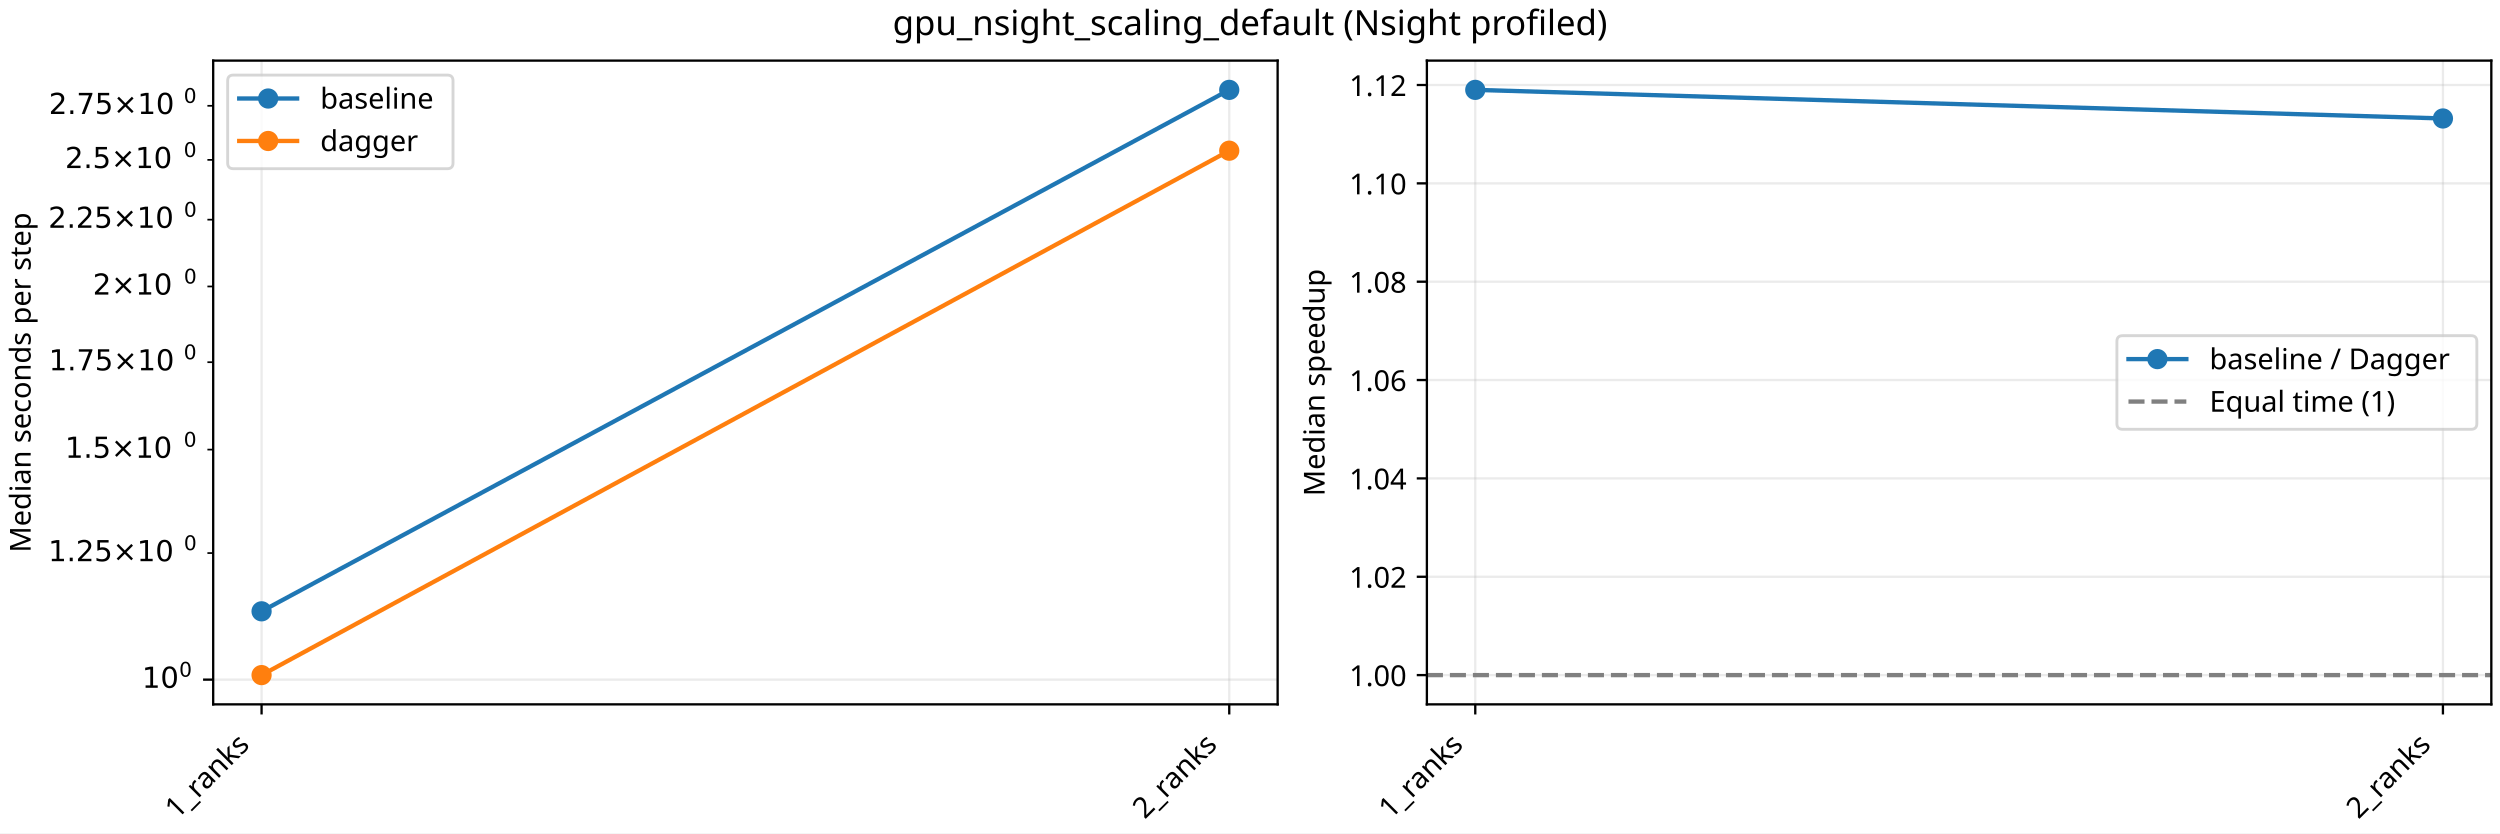
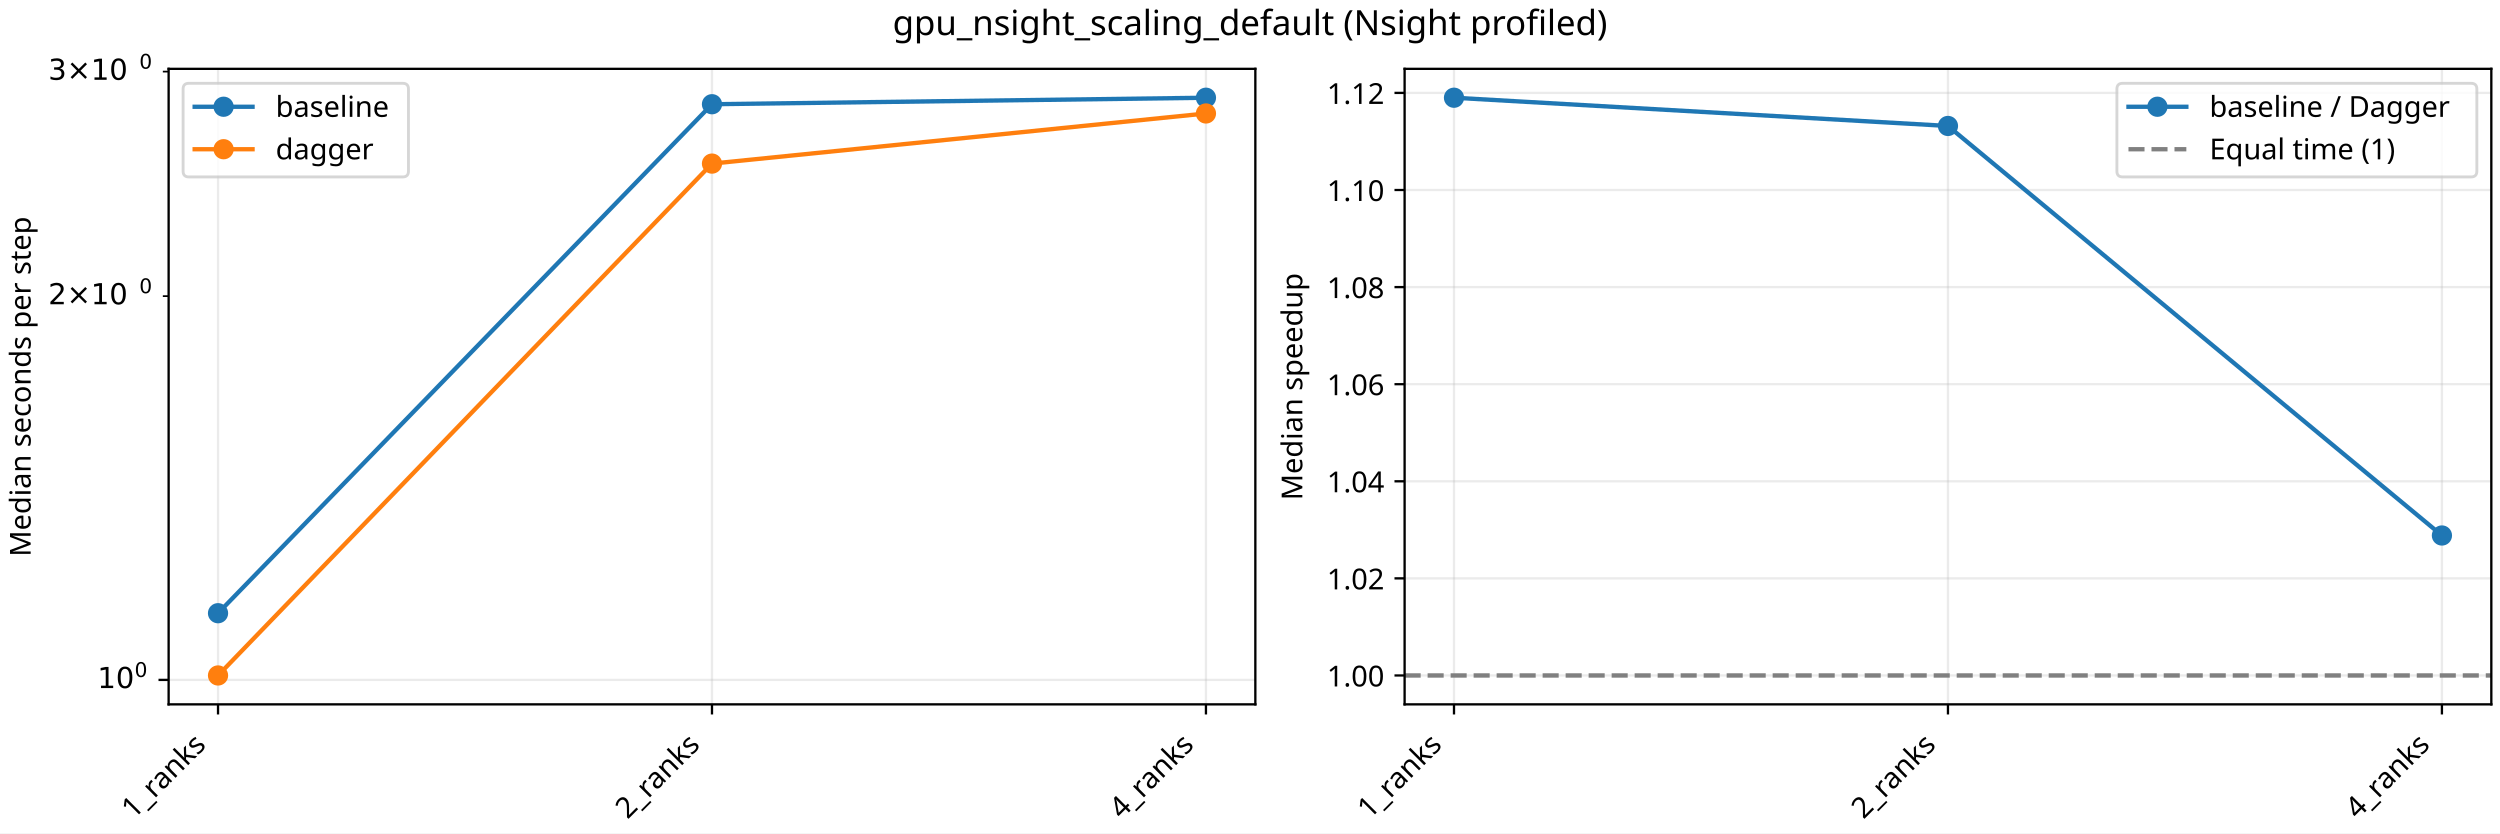
<svg xmlns="http://www.w3.org/2000/svg" xmlns:xlink="http://www.w3.org/1999/xlink" width="864pt" height="288pt" viewBox="0 0 864 288" version="1.1">
  <defs>
    <style type="text/css">*{stroke-linejoin: round; stroke-linecap: butt}</style>
  </defs>
  <g id="figure_1">
    <g id="patch_1">
      <path d="M 0 288  L 864 288  L 864 0  L 0 0  z " style="fill: #ffffff" />
    </g>
    <g id="axes_1">
      <g id="patch_2">
-         <path d="M 73.678 243.426  L 441.547 243.426  L 441.547 20.948  L 73.678 20.948  z " style="fill: #ffffff" />
+         <path d="M 58.278 243.426  L 433.847 243.426  L 433.847 23.791  L 58.278 23.791  z " style="fill: #ffffff" />
      </g>
      <g id="matplotlib.axis_1">
        <g id="xtick_1">
          <g id="line2d_1">
-             <path d="M 90.4 243.426  L 90.4 20.948  " clip-path="url(#p1b15e45449)" style="fill: none; stroke: #b0b0b0; stroke-opacity: 0.25; stroke-width: 0.8; stroke-linecap: square" />
+             <path d="M 75.35 243.426  L 75.35 23.791  " clip-path="url(#p08f7efaf72)" style="fill: none; stroke: #b0b0b0; stroke-opacity: 0.25; stroke-width: 0.8; stroke-linecap: square" />
          </g>
          <g id="line2d_2">
            <defs>
              <path id="m7992d7cc15" d="M 0 0  L 0 3.5  " style="stroke: #000000; stroke-width: 0.8" />
            </defs>
            <g>
-               <use xlink:href="#m7992d7cc15" x="90.4" y="243.426" style="stroke: #000000; stroke-width: 0.8" />
+               <use xlink:href="#m7992d7cc15" x="75.35" y="243.426" style="stroke: #000000; stroke-width: 0.8" />
            </g>
          </g>
          <g id="text_1">
-             <text style="font: 10px 'sans-serif'" transform="translate(61.19837 283.3325)rotate(-45)">1_ranks</text>
+             <text style="font: 10px 'sans-serif'" transform="translate(46.14838 283.3325)rotate(-45)">1_ranks</text>
          </g>
        </g>
        <g id="xtick_2">
          <g id="line2d_3">
-             <path d="M 424.826 243.426  L 424.826 20.948  " clip-path="url(#p1b15e45449)" style="fill: none; stroke: #b0b0b0; stroke-opacity: 0.25; stroke-width: 0.8; stroke-linecap: square" />
+             <path d="M 246.063 243.426  L 246.063 23.791  " clip-path="url(#p08f7efaf72)" style="fill: none; stroke: #b0b0b0; stroke-opacity: 0.25; stroke-width: 0.8; stroke-linecap: square" />
          </g>
          <g id="line2d_4">
            <g>
-               <use xlink:href="#m7992d7cc15" x="424.826" y="243.426" style="stroke: #000000; stroke-width: 0.8" />
+               <use xlink:href="#m7992d7cc15" x="246.063" y="243.426" style="stroke: #000000; stroke-width: 0.8" />
            </g>
          </g>
          <g id="text_2">
-             <text style="font: 10px 'sans-serif'" transform="translate(395.6246 283.3325)rotate(-45)">2_ranks</text>
+             <text style="font: 10px 'sans-serif'" transform="translate(216.8615 283.3325)rotate(-45)">2_ranks</text>
+           </g>
+         </g>
+         <g id="xtick_3">
+           <g id="line2d_5">
+             <path d="M 416.776 243.426  L 416.776 23.791  " clip-path="url(#p08f7efaf72)" style="fill: none; stroke: #b0b0b0; stroke-opacity: 0.25; stroke-width: 0.8; stroke-linecap: square" />
+           </g>
+           <g id="line2d_6">
+             <g>
+               <use xlink:href="#m7992d7cc15" x="416.776" y="243.426" style="stroke: #000000; stroke-width: 0.8" />
+             </g>
+           </g>
+           <g id="text_3">
+             <text style="font: 10px 'sans-serif'" transform="translate(387.5746 283.3325)rotate(-45)">4_ranks</text>
          </g>
        </g>
      </g>
      <g id="matplotlib.axis_2">
        <g id="ytick_1">
-           <g id="line2d_5">
-             <path d="M 73.678 234.875  L 441.547 234.875  " clip-path="url(#p1b15e45449)" style="fill: none; stroke: #b0b0b0; stroke-opacity: 0.25; stroke-width: 0.8; stroke-linecap: square" />
-           </g>
-           <g id="line2d_6">
+           <g id="line2d_7">
+             <path d="M 58.278 234.967  L 433.847 234.967  " clip-path="url(#p08f7efaf72)" style="fill: none; stroke: #b0b0b0; stroke-opacity: 0.25; stroke-width: 0.8; stroke-linecap: square" />
+           </g>
+           <g id="line2d_8">
            <defs>
              <path id="m64ae211dc8" d="M 0 0  L -3.5 0  " style="stroke: #000000; stroke-width: 0.8" />
            </defs>
            <g>
-               <use xlink:href="#m64ae211dc8" x="73.678" y="234.875" style="stroke: #000000; stroke-width: 0.8" />
-             </g>
-           </g>
-           <g id="text_3">
-             <g transform="translate(49.07836 238.6747)">
+               <use xlink:href="#m64ae211dc8" x="58.278" y="234.967" style="stroke: #000000; stroke-width: 0.8" />
+             </g>
+           </g>
+           <g id="text_4">
+             <g transform="translate(33.67836 238.7666)">
              <text>
                <tspan style="font: 10px 'DejaVu Sans'" x="0 6.362" y="-0.977">10</tspan>
                <tspan style="font: 7px 'DejaVu Sans'" x="12.82" y="-4.805">0</tspan>
              </text>
            </g>
          </g>
        </g>
        <g id="ytick_2">
-           <g id="line2d_7">
+           <g id="line2d_9">
            <defs>
              <path id="m90f5dd4096" d="M 0 0  L -2 0  " style="stroke: #000000; stroke-width: 0.6" />
            </defs>
            <g>
-               <use xlink:href="#m90f5dd4096" x="73.678" y="191.132" style="stroke: #000000; stroke-width: 0.6" />
-             </g>
-           </g>
-           <g id="text_4">
-             <g transform="translate(16.67836 194.9314)">
-               <text>
-                 <tspan style="font: 10px 'DejaVu Sans'" x="0 6.362 9.041 15.403 23.714 34.041 40.403" y="-0.977">1.25×10</tspan>
-                 <tspan style="font: 7px 'DejaVu Sans'" x="46.861" y="-4.805">0</tspan>
-               </text>
-             </g>
-           </g>
-         </g>
-         <g id="ytick_3">
-           <g id="line2d_8">
-             <g>
-               <use xlink:href="#m90f5dd4096" x="73.678" y="155.391" style="stroke: #000000; stroke-width: 0.6" />
+               <use xlink:href="#m90f5dd4096" x="58.278" y="102.333" style="stroke: #000000; stroke-width: 0.6" />
            </g>
          </g>
          <g id="text_5">
-             <g transform="translate(22.47837 159.1905)">
-               <text>
-                 <tspan style="font: 10px 'DejaVu Sans'" x="0 6.362 9.541 17.852 28.179 34.541" y="-0.977">1.5×10</tspan>
-                 <tspan style="font: 7px 'DejaVu Sans'" x="40.999" y="-4.805">0</tspan>
-               </text>
-             </g>
-           </g>
-         </g>
-         <g id="ytick_4">
-           <g id="line2d_9">
-             <g>
-               <use xlink:href="#m90f5dd4096" x="73.678" y="125.173" style="stroke: #000000; stroke-width: 0.6" />
-             </g>
-           </g>
-           <g id="text_6">
-             <g transform="translate(16.87836 128.972)">
-               <text>
-                 <tspan style="font: 10px 'DejaVu Sans'" x="0 6.362 8.791 15.153 23.464 33.791 40.153" y="-0.977">1.75×10</tspan>
-                 <tspan style="font: 7px 'DejaVu Sans'" x="46.611" y="-4.805">0</tspan>
-               </text>
-             </g>
-           </g>
-         </g>
-         <g id="ytick_5">
-           <g id="line2d_10">
-             <g>
-               <use xlink:href="#m90f5dd4096" x="73.678" y="98.996" style="stroke: #000000; stroke-width: 0.6" />
-             </g>
-           </g>
-           <g id="text_7">
-             <g transform="translate(32.07836 102.7955)">
+             <g transform="translate(16.67836 106.1326)">
              <text>
                <tspan style="font: 10px 'DejaVu Sans'" x="0 8.311 18.638 25" y="-0.977">2×10</tspan>
                <tspan style="font: 7px 'DejaVu Sans'" x="31.458" y="-4.805">0</tspan>
              </text>
            </g>
          </g>
        </g>
-         <g id="ytick_6">
-           <g id="line2d_11">
-             <g>
-               <use xlink:href="#m90f5dd4096" x="73.678" y="75.907" style="stroke: #000000; stroke-width: 0.6" />
-             </g>
-           </g>
-           <g id="text_8">
-             <g transform="translate(16.67836 79.70627)">
+         <g id="ytick_3">
+           <g id="line2d_10">
+             <g>
+               <use xlink:href="#m90f5dd4096" x="58.278" y="24.747" style="stroke: #000000; stroke-width: 0.6" />
+             </g>
+           </g>
+           <g id="text_6">
+             <g transform="translate(16.67836 28.54662)">
              <text>
-                 <tspan style="font: 10px 'DejaVu Sans'" x="0 6.362 9.041 15.403 23.714 34.041 40.403" y="-0.977">2.25×10</tspan>
-                 <tspan style="font: 7px 'DejaVu Sans'" x="46.861" y="-4.805">0</tspan>
+                 <tspan style="font: 10px 'DejaVu Sans'" x="0 8.311 18.638 25" y="-0.977">3×10</tspan>
+                 <tspan style="font: 7px 'DejaVu Sans'" x="31.458" y="-4.805">0</tspan>
              </text>
            </g>
          </g>
        </g>
-         <g id="ytick_7">
-           <g id="line2d_12">
-             <g>
-               <use xlink:href="#m90f5dd4096" x="73.678" y="55.253" style="stroke: #000000; stroke-width: 0.6" />
-             </g>
-           </g>
-           <g id="text_9">
-             <g transform="translate(22.47837 59.05222)">
-               <text>
-                 <tspan style="font: 10px 'DejaVu Sans'" x="0 6.362 9.541 17.852 28.179 34.541" y="-0.977">2.5×10</tspan>
-                 <tspan style="font: 7px 'DejaVu Sans'" x="40.999" y="-4.805">0</tspan>
-               </text>
-             </g>
-           </g>
-         </g>
-         <g id="ytick_8">
-           <g id="line2d_13">
-             <g>
-               <use xlink:href="#m90f5dd4096" x="73.678" y="36.569" style="stroke: #000000; stroke-width: 0.6" />
-             </g>
-           </g>
-           <g id="text_10">
-             <g transform="translate(16.87836 40.36836)">
-               <text>
-                 <tspan style="font: 10px 'DejaVu Sans'" x="0 6.362 8.791 15.153 23.464 33.791 40.153" y="-0.977">2.75×10</tspan>
-                 <tspan style="font: 7px 'DejaVu Sans'" x="46.611" y="-4.805">0</tspan>
-               </text>
-             </g>
-           </g>
-         </g>
-         <g id="text_11">
-           <text style="font: 10px 'sans-serif'; text-anchor: middle" x="10.599" y="132.187" transform="rotate(-90, 10.59868, 132.1869)">Median seconds per step</text>
-         </g>
-       </g>
-       <g id="line2d_14">
-         <path d="M 90.4 211.271  L 424.826 31.061  " clip-path="url(#p1b15e45449)" style="fill: none; stroke: #1f77b4; stroke-width: 1.5; stroke-linecap: square" />
+         <g id="text_7">
+           <text style="font: 10px 'sans-serif'; text-anchor: middle" x="10.599" y="133.608" transform="rotate(-90, 10.59868, 133.6085)">Median seconds per step</text>
+         </g>
+       </g>
+       <g id="line2d_11">
+         <path d="M 75.35 211.926  L 246.063 36.02  L 416.776 33.775  " clip-path="url(#p08f7efaf72)" style="fill: none; stroke: #1f77b4; stroke-width: 1.5; stroke-linecap: square" />
        <defs>
          <path id="m6f8f8257da" d="M 0 3  C 0.796 3 1.559 2.684 2.121 2.121  C 2.684 1.559 3 0.796 3 0  C 3 -0.796 2.684 -1.559 2.121 -2.121  C 1.559 -2.684 0.796 -3 0 -3  C -0.796 -3 -1.559 -2.684 -2.121 -2.121  C -2.684 -1.559 -3 -0.796 -3 0  C -3 0.796 -2.684 1.559 -2.121 2.121  C -1.559 2.684 -0.796 3 0 3  z " style="stroke: #1f77b4" />
        </defs>
-         <g clip-path="url(#p1b15e45449)">
-           <use xlink:href="#m6f8f8257da" x="90.4" y="211.271" style="fill: #1f77b4; stroke: #1f77b4" />
-           <use xlink:href="#m6f8f8257da" x="424.826" y="31.061" style="fill: #1f77b4; stroke: #1f77b4" />
-         </g>
-       </g>
-       <g id="line2d_15">
-         <path d="M 90.4 233.313  L 424.826 52.082  " clip-path="url(#p1b15e45449)" style="fill: none; stroke: #ff7f0e; stroke-width: 1.5; stroke-linecap: square" />
+         <g clip-path="url(#p08f7efaf72)">
+           <use xlink:href="#m6f8f8257da" x="75.35" y="211.926" style="fill: #1f77b4; stroke: #1f77b4" />
+           <use xlink:href="#m6f8f8257da" x="246.063" y="36.02" style="fill: #1f77b4; stroke: #1f77b4" />
+           <use xlink:href="#m6f8f8257da" x="416.776" y="33.775" style="fill: #1f77b4; stroke: #1f77b4" />
+         </g>
+       </g>
+       <g id="line2d_12">
+         <path d="M 75.35 233.442  L 246.063 56.539  L 416.776 39.214  " clip-path="url(#p08f7efaf72)" style="fill: none; stroke: #ff7f0e; stroke-width: 1.5; stroke-linecap: square" />
        <defs>
          <path id="md2d7e3742d" d="M 0 3  C 0.796 3 1.559 2.684 2.121 2.121  C 2.684 1.559 3 0.796 3 0  C 3 -0.796 2.684 -1.559 2.121 -2.121  C 1.559 -2.684 0.796 -3 0 -3  C -0.796 -3 -1.559 -2.684 -2.121 -2.121  C -2.684 -1.559 -3 -0.796 -3 0  C -3 0.796 -2.684 1.559 -2.121 2.121  C -1.559 2.684 -0.796 3 0 3  z " style="stroke: #ff7f0e" />
        </defs>
-         <g clip-path="url(#p1b15e45449)">
-           <use xlink:href="#md2d7e3742d" x="90.4" y="233.313" style="fill: #ff7f0e; stroke: #ff7f0e" />
-           <use xlink:href="#md2d7e3742d" x="424.826" y="52.082" style="fill: #ff7f0e; stroke: #ff7f0e" />
+         <g clip-path="url(#p08f7efaf72)">
+           <use xlink:href="#md2d7e3742d" x="75.35" y="233.442" style="fill: #ff7f0e; stroke: #ff7f0e" />
+           <use xlink:href="#md2d7e3742d" x="246.063" y="56.539" style="fill: #ff7f0e; stroke: #ff7f0e" />
+           <use xlink:href="#md2d7e3742d" x="416.776" y="39.214" style="fill: #ff7f0e; stroke: #ff7f0e" />
        </g>
      </g>
      <g id="patch_3">
-         <path d="M 73.678 243.426  L 73.678 20.948  " style="fill: none; stroke: #000000; stroke-width: 0.8; stroke-linejoin: miter; stroke-linecap: square" />
+         <path d="M 58.278 243.426  L 58.278 23.791  " style="fill: none; stroke: #000000; stroke-width: 0.8; stroke-linejoin: miter; stroke-linecap: square" />
      </g>
      <g id="patch_4">
-         <path d="M 441.547 243.426  L 441.547 20.948  " style="fill: none; stroke: #000000; stroke-width: 0.8; stroke-linejoin: miter; stroke-linecap: square" />
+         <path d="M 433.847 243.426  L 433.847 23.791  " style="fill: none; stroke: #000000; stroke-width: 0.8; stroke-linejoin: miter; stroke-linecap: square" />
      </g>
      <g id="patch_5">
-         <path d="M 73.678 243.426  L 441.547 243.426  " style="fill: none; stroke: #000000; stroke-width: 0.8; stroke-linejoin: miter; stroke-linecap: square" />
+         <path d="M 58.278 243.426  L 433.847 243.426  " style="fill: none; stroke: #000000; stroke-width: 0.8; stroke-linejoin: miter; stroke-linecap: square" />
      </g>
      <g id="patch_6">
-         <path d="M 73.678 20.948  L 441.547 20.948  " style="fill: none; stroke: #000000; stroke-width: 0.8; stroke-linejoin: miter; stroke-linecap: square" />
+         <path d="M 58.278 23.791  L 433.847 23.791  " style="fill: none; stroke: #000000; stroke-width: 0.8; stroke-linejoin: miter; stroke-linecap: square" />
      </g>
      <g id="legend_1">
        <g id="patch_7">
-           <path d="M 80.678 58.304  L 154.564 58.304  Q 156.564 58.304 156.564 56.304  L 156.564 27.948  Q 156.564 25.948 154.564 25.948  L 80.678 25.948  Q 78.678 25.948 78.678 27.948  L 78.678 56.304  Q 78.678 58.304 80.678 58.304  z " style="fill: #ffffff; opacity: 0.8; stroke: #cccccc; stroke-linejoin: miter" />
-         </g>
-         <g id="line2d_16">
-           <path d="M 82.678 34.047  L 92.678 34.047  L 102.678 34.047  " style="fill: none; stroke: #1f77b4; stroke-width: 1.5; stroke-linecap: square" />
+           <path d="M 65.278 61.148  L 139.164 61.148  Q 141.164 61.148 141.164 59.148  L 141.164 30.791  Q 141.164 28.791 139.164 28.791  L 65.278 28.791  Q 63.278 28.791 63.278 30.791  L 63.278 59.148  Q 63.278 61.148 65.278 61.148  z " style="fill: #ffffff; opacity: 0.8; stroke: #cccccc; stroke-linejoin: miter" />
+         </g>
+         <g id="line2d_13">
+           <path d="M 67.278 36.89  L 77.278 36.89  L 87.278 36.89  " style="fill: none; stroke: #1f77b4; stroke-width: 1.5; stroke-linecap: square" />
          <g>
-             <use xlink:href="#m6f8f8257da" x="92.678" y="34.047" style="fill: #1f77b4; stroke: #1f77b4" />
-           </g>
-         </g>
-         <g id="text_12">
-           <text style="font: 10px 'sans-serif'; text-anchor: start" x="110.678" y="37.547" transform="rotate(-0, 110.6784, 37.54666)">baseline</text>
-         </g>
-         <g id="line2d_17">
-           <path d="M 82.678 48.725  L 92.678 48.725  L 102.678 48.725  " style="fill: none; stroke: #ff7f0e; stroke-width: 1.5; stroke-linecap: square" />
+             <use xlink:href="#m6f8f8257da" x="77.278" y="36.89" style="fill: #1f77b4; stroke: #1f77b4" />
+           </g>
+         </g>
+         <g id="text_8">
+           <text style="font: 10px 'sans-serif'; text-anchor: start" x="95.278" y="40.39" transform="rotate(-0, 95.27836, 40.38985)">baseline</text>
+         </g>
+         <g id="line2d_14">
+           <path d="M 67.278 51.568  L 77.278 51.568  L 87.278 51.568  " style="fill: none; stroke: #ff7f0e; stroke-width: 1.5; stroke-linecap: square" />
          <g>
-             <use xlink:href="#md2d7e3742d" x="92.678" y="48.725" style="fill: #ff7f0e; stroke: #ff7f0e" />
-           </g>
-         </g>
-         <g id="text_13">
-           <text style="font: 10px 'sans-serif'; text-anchor: start" x="110.678" y="52.225" transform="rotate(-0, 110.6784, 52.22478)">dagger</text>
+             <use xlink:href="#md2d7e3742d" x="77.278" y="51.568" style="fill: #ff7f0e; stroke: #ff7f0e" />
+           </g>
+         </g>
+         <g id="text_9">
+           <text style="font: 10px 'sans-serif'; text-anchor: start" x="95.278" y="55.068" transform="rotate(-0, 95.27836, 55.06798)">dagger</text>
        </g>
      </g>
    </g>
    <g id="axes_2">
      <g id="patch_8">
-         <path d="M 493.131 243.426  L 861 243.426  L 861 20.948  L 493.131 20.948  z " style="fill: #ffffff" />
+         <path d="M 485.431 243.426  L 861 243.426  L 861 23.791  L 485.431 23.791  z " style="fill: #ffffff" />
      </g>
      <g id="matplotlib.axis_3">
-         <g id="xtick_3">
+         <g id="xtick_4">
+           <g id="line2d_15">
+             <path d="M 502.502 243.426  L 502.502 23.791  " clip-path="url(#pccf328ac8b)" style="fill: none; stroke: #b0b0b0; stroke-opacity: 0.25; stroke-width: 0.8; stroke-linecap: square" />
+           </g>
+           <g id="line2d_16">
+             <g>
+               <use xlink:href="#m7992d7cc15" x="502.502" y="243.426" style="stroke: #000000; stroke-width: 0.8" />
+             </g>
+           </g>
+           <g id="text_10">
+             <text style="font: 10px 'sans-serif'" transform="translate(473.3009 283.3325)rotate(-45)">1_ranks</text>
+           </g>
+         </g>
+         <g id="xtick_5">
+           <g id="line2d_17">
+             <path d="M 673.215 243.426  L 673.215 23.791  " clip-path="url(#pccf328ac8b)" style="fill: none; stroke: #b0b0b0; stroke-opacity: 0.25; stroke-width: 0.8; stroke-linecap: square" />
+           </g>
          <g id="line2d_18">
-             <path d="M 509.852 243.426  L 509.852 20.948  " clip-path="url(#p1c52459dde)" style="fill: none; stroke: #b0b0b0; stroke-opacity: 0.25; stroke-width: 0.8; stroke-linecap: square" />
-           </g>
+             <g>
+               <use xlink:href="#m7992d7cc15" x="673.215" y="243.426" style="stroke: #000000; stroke-width: 0.8" />
+             </g>
+           </g>
+           <g id="text_11">
+             <text style="font: 10px 'sans-serif'" transform="translate(644.014 283.3325)rotate(-45)">2_ranks</text>
+           </g>
+         </g>
+         <g id="xtick_6">
          <g id="line2d_19">
-             <g>
-               <use xlink:href="#m7992d7cc15" x="509.852" y="243.426" style="stroke: #000000; stroke-width: 0.8" />
+             <path d="M 843.928 243.426  L 843.928 23.791  " clip-path="url(#pccf328ac8b)" style="fill: none; stroke: #b0b0b0; stroke-opacity: 0.25; stroke-width: 0.8; stroke-linecap: square" />
+           </g>
+           <g id="line2d_20">
+             <g>
+               <use xlink:href="#m7992d7cc15" x="843.928" y="243.426" style="stroke: #000000; stroke-width: 0.8" />
+             </g>
+           </g>
+           <g id="text_12">
+             <text style="font: 10px 'sans-serif'" transform="translate(814.7272 283.3325)rotate(-45)">4_ranks</text>
+           </g>
+         </g>
+       </g>
+       <g id="matplotlib.axis_4">
+         <g id="ytick_4">
+           <g id="line2d_21">
+             <path d="M 485.431 233.442  L 861 233.442  " clip-path="url(#pccf328ac8b)" style="fill: none; stroke: #b0b0b0; stroke-opacity: 0.25; stroke-width: 0.8; stroke-linecap: square" />
+           </g>
+           <g id="line2d_22">
+             <g>
+               <use xlink:href="#m64ae211dc8" x="485.431" y="233.442" style="stroke: #000000; stroke-width: 0.8" />
+             </g>
+           </g>
+           <g id="text_13">
+             <text style="font: 10px 'sans-serif'; text-anchor: end" x="478.431" y="237.241" transform="rotate(-0, 478.4309, 237.2414)">1.00</text>
+           </g>
+         </g>
+         <g id="ytick_5">
+           <g id="line2d_23">
+             <path d="M 485.431 199.887  L 861 199.887  " clip-path="url(#pccf328ac8b)" style="fill: none; stroke: #b0b0b0; stroke-opacity: 0.25; stroke-width: 0.8; stroke-linecap: square" />
+           </g>
+           <g id="line2d_24">
+             <g>
+               <use xlink:href="#m64ae211dc8" x="485.431" y="199.887" style="stroke: #000000; stroke-width: 0.8" />
            </g>
          </g>
          <g id="text_14">
-             <text style="font: 10px 'sans-serif'" transform="translate(480.6509 283.3325)rotate(-45)">1_ranks</text>
-           </g>
-         </g>
-         <g id="xtick_4">
-           <g id="line2d_20">
-             <path d="M 844.278 243.426  L 844.278 20.948  " clip-path="url(#p1c52459dde)" style="fill: none; stroke: #b0b0b0; stroke-opacity: 0.25; stroke-width: 0.8; stroke-linecap: square" />
-           </g>
-           <g id="line2d_21">
-             <g>
-               <use xlink:href="#m7992d7cc15" x="844.278" y="243.426" style="stroke: #000000; stroke-width: 0.8" />
+             <text style="font: 10px 'sans-serif'; text-anchor: end" x="478.431" y="203.686" transform="rotate(-0, 478.4309, 203.6861)">1.02</text>
+           </g>
+         </g>
+         <g id="ytick_6">
+           <g id="line2d_25">
+             <path d="M 485.431 166.332  L 861 166.332  " clip-path="url(#pccf328ac8b)" style="fill: none; stroke: #b0b0b0; stroke-opacity: 0.25; stroke-width: 0.8; stroke-linecap: square" />
+           </g>
+           <g id="line2d_26">
+             <g>
+               <use xlink:href="#m64ae211dc8" x="485.431" y="166.332" style="stroke: #000000; stroke-width: 0.8" />
            </g>
          </g>
          <g id="text_15">
-             <text style="font: 10px 'sans-serif'" transform="translate(815.0771 283.3325)rotate(-45)">2_ranks</text>
-           </g>
-         </g>
-       </g>
-       <g id="matplotlib.axis_4">
+             <text style="font: 10px 'sans-serif'; text-anchor: end" x="478.431" y="170.131" transform="rotate(-0, 478.4309, 170.1308)">1.04</text>
+           </g>
+         </g>
+         <g id="ytick_7">
+           <g id="line2d_27">
+             <path d="M 485.431 132.776  L 861 132.776  " clip-path="url(#pccf328ac8b)" style="fill: none; stroke: #b0b0b0; stroke-opacity: 0.25; stroke-width: 0.8; stroke-linecap: square" />
+           </g>
+           <g id="line2d_28">
+             <g>
+               <use xlink:href="#m64ae211dc8" x="485.431" y="132.776" style="stroke: #000000; stroke-width: 0.8" />
+             </g>
+           </g>
+           <g id="text_16">
+             <text style="font: 10px 'sans-serif'; text-anchor: end" x="478.431" y="136.576" transform="rotate(-0, 478.4309, 136.5755)">1.06</text>
+           </g>
+         </g>
+         <g id="ytick_8">
+           <g id="line2d_29">
+             <path d="M 485.431 99.221  L 861 99.221  " clip-path="url(#pccf328ac8b)" style="fill: none; stroke: #b0b0b0; stroke-opacity: 0.25; stroke-width: 0.8; stroke-linecap: square" />
+           </g>
+           <g id="line2d_30">
+             <g>
+               <use xlink:href="#m64ae211dc8" x="485.431" y="99.221" style="stroke: #000000; stroke-width: 0.8" />
+             </g>
+           </g>
+           <g id="text_17">
+             <text style="font: 10px 'sans-serif'; text-anchor: end" x="478.431" y="103.02" transform="rotate(-0, 478.4309, 103.0202)">1.08</text>
+           </g>
+         </g>
        <g id="ytick_9">
-           <g id="line2d_22">
-             <path d="M 493.131 233.313  L 861 233.313  " clip-path="url(#p1c52459dde)" style="fill: none; stroke: #b0b0b0; stroke-opacity: 0.25; stroke-width: 0.8; stroke-linecap: square" />
-           </g>
-           <g id="line2d_23">
-             <g>
-               <use xlink:href="#m64ae211dc8" x="493.131" y="233.313" style="stroke: #000000; stroke-width: 0.8" />
-             </g>
-           </g>
-           <g id="text_16">
-             <text style="font: 10px 'sans-serif'; text-anchor: end" x="486.131" y="237.112" transform="rotate(-0, 486.1309, 237.1122)">1.00</text>
+           <g id="line2d_31">
+             <path d="M 485.431 65.666  L 861 65.666  " clip-path="url(#pccf328ac8b)" style="fill: none; stroke: #b0b0b0; stroke-opacity: 0.25; stroke-width: 0.8; stroke-linecap: square" />
+           </g>
+           <g id="line2d_32">
+             <g>
+               <use xlink:href="#m64ae211dc8" x="485.431" y="65.666" style="stroke: #000000; stroke-width: 0.8" />
+             </g>
+           </g>
+           <g id="text_18">
+             <text style="font: 10px 'sans-serif'; text-anchor: end" x="478.431" y="69.465" transform="rotate(-0, 478.4309, 69.46492)">1.10</text>
          </g>
        </g>
        <g id="ytick_10">
-           <g id="line2d_24">
-             <path d="M 493.131 199.323  L 861 199.323  " clip-path="url(#p1c52459dde)" style="fill: none; stroke: #b0b0b0; stroke-opacity: 0.25; stroke-width: 0.8; stroke-linecap: square" />
-           </g>
-           <g id="line2d_25">
-             <g>
-               <use xlink:href="#m64ae211dc8" x="493.131" y="199.323" style="stroke: #000000; stroke-width: 0.8" />
-             </g>
-           </g>
-           <g id="text_17">
-             <text style="font: 10px 'sans-serif'; text-anchor: end" x="486.131" y="203.122" transform="rotate(-0, 486.1309, 203.1225)">1.02</text>
-           </g>
-         </g>
-         <g id="ytick_11">
-           <g id="line2d_26">
-             <path d="M 493.131 165.334  L 861 165.334  " clip-path="url(#p1c52459dde)" style="fill: none; stroke: #b0b0b0; stroke-opacity: 0.25; stroke-width: 0.8; stroke-linecap: square" />
-           </g>
-           <g id="line2d_27">
-             <g>
-               <use xlink:href="#m64ae211dc8" x="493.131" y="165.334" style="stroke: #000000; stroke-width: 0.8" />
-             </g>
-           </g>
-           <g id="text_18">
-             <text style="font: 10px 'sans-serif'; text-anchor: end" x="486.131" y="169.133" transform="rotate(-0, 486.1309, 169.1328)">1.04</text>
-           </g>
-         </g>
-         <g id="ytick_12">
-           <g id="line2d_28">
-             <path d="M 493.131 131.344  L 861 131.344  " clip-path="url(#p1c52459dde)" style="fill: none; stroke: #b0b0b0; stroke-opacity: 0.25; stroke-width: 0.8; stroke-linecap: square" />
-           </g>
-           <g id="line2d_29">
-             <g>
-               <use xlink:href="#m64ae211dc8" x="493.131" y="131.344" style="stroke: #000000; stroke-width: 0.8" />
+           <g id="line2d_33">
+             <path d="M 485.431 32.11  L 861 32.11  " clip-path="url(#pccf328ac8b)" style="fill: none; stroke: #b0b0b0; stroke-opacity: 0.25; stroke-width: 0.8; stroke-linecap: square" />
+           </g>
+           <g id="line2d_34">
+             <g>
+               <use xlink:href="#m64ae211dc8" x="485.431" y="32.11" style="stroke: #000000; stroke-width: 0.8" />
            </g>
          </g>
          <g id="text_19">
-             <text style="font: 10px 'sans-serif'; text-anchor: end" x="486.131" y="135.143" transform="rotate(-0, 486.1309, 135.1431)">1.06</text>
-           </g>
-         </g>
-         <g id="ytick_13">
-           <g id="line2d_30">
-             <path d="M 493.131 97.354  L 861 97.354  " clip-path="url(#p1c52459dde)" style="fill: none; stroke: #b0b0b0; stroke-opacity: 0.25; stroke-width: 0.8; stroke-linecap: square" />
-           </g>
-           <g id="line2d_31">
-             <g>
-               <use xlink:href="#m64ae211dc8" x="493.131" y="97.354" style="stroke: #000000; stroke-width: 0.8" />
-             </g>
-           </g>
-           <g id="text_20">
-             <text style="font: 10px 'sans-serif'; text-anchor: end" x="486.131" y="101.153" transform="rotate(-0, 486.1309, 101.1535)">1.08</text>
-           </g>
-         </g>
-         <g id="ytick_14">
-           <g id="line2d_32">
-             <path d="M 493.131 63.365  L 861 63.365  " clip-path="url(#p1c52459dde)" style="fill: none; stroke: #b0b0b0; stroke-opacity: 0.25; stroke-width: 0.8; stroke-linecap: square" />
-           </g>
-           <g id="line2d_33">
-             <g>
-               <use xlink:href="#m64ae211dc8" x="493.131" y="63.365" style="stroke: #000000; stroke-width: 0.8" />
-             </g>
-           </g>
-           <g id="text_21">
-             <text style="font: 10px 'sans-serif'; text-anchor: end" x="486.131" y="67.164" transform="rotate(-0, 486.1309, 67.1638)">1.10</text>
-           </g>
-         </g>
-         <g id="ytick_15">
-           <g id="line2d_34">
-             <path d="M 493.131 29.375  L 861 29.375  " clip-path="url(#p1c52459dde)" style="fill: none; stroke: #b0b0b0; stroke-opacity: 0.25; stroke-width: 0.8; stroke-linecap: square" />
-           </g>
-           <g id="line2d_35">
-             <g>
-               <use xlink:href="#m64ae211dc8" x="493.131" y="29.375" style="stroke: #000000; stroke-width: 0.8" />
-             </g>
-           </g>
-           <g id="text_22">
-             <text style="font: 10px 'sans-serif'; text-anchor: end" x="486.131" y="33.174" transform="rotate(-0, 486.1309, 33.17412)">1.12</text>
-           </g>
-         </g>
-         <g id="text_23">
-           <text style="font: 10px 'sans-serif'; text-anchor: middle" x="457.786" y="132.187" transform="rotate(-90, 457.7856, 132.1869)">Median speedup</text>
+             <text style="font: 10px 'sans-serif'; text-anchor: end" x="478.431" y="35.91" transform="rotate(-0, 478.4309, 35.90963)">1.12</text>
+           </g>
+         </g>
+         <g id="text_20">
+           <text style="font: 10px 'sans-serif'; text-anchor: middle" x="450.086" y="133.608" transform="rotate(-90, 450.0856, 133.6085)">Median speedup</text>
+         </g>
+       </g>
+       <g id="line2d_35">
+         <path d="M 502.502 33.775  L 673.215 43.533  L 843.928 185.067  " clip-path="url(#pccf328ac8b)" style="fill: none; stroke: #1f77b4; stroke-width: 1.5; stroke-linecap: square" />
+         <g clip-path="url(#pccf328ac8b)">
+           <use xlink:href="#m6f8f8257da" x="502.502" y="33.775" style="fill: #1f77b4; stroke: #1f77b4" />
+           <use xlink:href="#m6f8f8257da" x="673.215" y="43.533" style="fill: #1f77b4; stroke: #1f77b4" />
+           <use xlink:href="#m6f8f8257da" x="843.928" y="185.067" style="fill: #1f77b4; stroke: #1f77b4" />
        </g>
      </g>
      <g id="line2d_36">
-         <path d="M 509.852 31.061  L 844.278 40.946  " clip-path="url(#p1c52459dde)" style="fill: none; stroke: #1f77b4; stroke-width: 1.5; stroke-linecap: square" />
-         <g clip-path="url(#p1c52459dde)">
-           <use xlink:href="#m6f8f8257da" x="509.852" y="31.061" style="fill: #1f77b4; stroke: #1f77b4" />
-           <use xlink:href="#m6f8f8257da" x="844.278" y="40.946" style="fill: #1f77b4; stroke: #1f77b4" />
-         </g>
-       </g>
-       <g id="line2d_37">
-         <path d="M 493.131 233.313  L 861 233.313  " clip-path="url(#p1c52459dde)" style="fill: none; stroke-dasharray: 5.55,2.4; stroke-dashoffset: 0; stroke: #808080; stroke-width: 1.5" />
+         <path d="M 485.431 233.442  L 861 233.442  " clip-path="url(#pccf328ac8b)" style="fill: none; stroke-dasharray: 5.55,2.4; stroke-dashoffset: 0; stroke: #808080; stroke-width: 1.5" />
      </g>
      <g id="patch_9">
-         <path d="M 493.131 243.426  L 493.131 20.948  " style="fill: none; stroke: #000000; stroke-width: 0.8; stroke-linejoin: miter; stroke-linecap: square" />
+         <path d="M 485.431 243.426  L 485.431 23.791  " style="fill: none; stroke: #000000; stroke-width: 0.8; stroke-linejoin: miter; stroke-linecap: square" />
      </g>
      <g id="patch_10">
-         <path d="M 861 243.426  L 861 20.948  " style="fill: none; stroke: #000000; stroke-width: 0.8; stroke-linejoin: miter; stroke-linecap: square" />
+         <path d="M 861 243.426  L 861 23.791  " style="fill: none; stroke: #000000; stroke-width: 0.8; stroke-linejoin: miter; stroke-linecap: square" />
      </g>
      <g id="patch_11">
-         <path d="M 493.131 243.426  L 861 243.426  " style="fill: none; stroke: #000000; stroke-width: 0.8; stroke-linejoin: miter; stroke-linecap: square" />
+         <path d="M 485.431 243.426  L 861 243.426  " style="fill: none; stroke: #000000; stroke-width: 0.8; stroke-linejoin: miter; stroke-linecap: square" />
      </g>
      <g id="patch_12">
-         <path d="M 493.131 20.948  L 861 20.948  " style="fill: none; stroke: #000000; stroke-width: 0.8; stroke-linejoin: miter; stroke-linecap: square" />
+         <path d="M 485.431 23.791  L 861 23.791  " style="fill: none; stroke: #000000; stroke-width: 0.8; stroke-linejoin: miter; stroke-linecap: square" />
      </g>
      <g id="legend_2">
        <g id="patch_13">
-           <path d="M 733.6 148.365  L 854 148.365  Q 856 148.365 856 146.365  L 856 118.009  Q 856 116.009 854 116.009  L 733.6 116.009  Q 731.6 116.009 731.6 118.009  L 731.6 146.365  Q 731.6 148.365 733.6 148.365  z " style="fill: #ffffff; opacity: 0.8; stroke: #cccccc; stroke-linejoin: miter" />
+           <path d="M 733.6 61.148  L 854 61.148  Q 856 61.148 856 59.148  L 856 30.791  Q 856 28.791 854 28.791  L 733.6 28.791  Q 731.6 28.791 731.6 30.791  L 731.6 59.148  Q 731.6 61.148 733.6 61.148  z " style="fill: #ffffff; opacity: 0.8; stroke: #cccccc; stroke-linejoin: miter" />
+         </g>
+         <g id="line2d_37">
+           <path d="M 735.6 36.89  L 745.6 36.89  L 755.6 36.89  " style="fill: none; stroke: #1f77b4; stroke-width: 1.5; stroke-linecap: square" />
+           <g>
+             <use xlink:href="#m6f8f8257da" x="745.6" y="36.89" style="fill: #1f77b4; stroke: #1f77b4" />
+           </g>
+         </g>
+         <g id="text_21">
+           <text style="font: 10px 'sans-serif'; text-anchor: start" x="763.6" y="40.39" transform="rotate(-0, 763.5998, 40.38985)">baseline / Dagger</text>
        </g>
        <g id="line2d_38">
-           <path d="M 735.6 124.107  L 745.6 124.107  L 755.6 124.107  " style="fill: none; stroke: #1f77b4; stroke-width: 1.5; stroke-linecap: square" />
-           <g>
-             <use xlink:href="#m6f8f8257da" x="745.6" y="124.107" style="fill: #1f77b4; stroke: #1f77b4" />
-           </g>
-         </g>
-         <g id="text_24">
-           <text style="font: 10px 'sans-serif'; text-anchor: start" x="763.6" y="127.607" transform="rotate(-0, 763.5998, 127.6072)">baseline / Dagger</text>
-         </g>
-         <g id="line2d_39">
-           <path d="M 735.6 138.785  L 745.6 138.785  L 755.6 138.785  " style="fill: none; stroke-dasharray: 5.55,2.4; stroke-dashoffset: 0; stroke: #808080; stroke-width: 1.5" />
-         </g>
-         <g id="text_25">
-           <text style="font: 10px 'sans-serif'; text-anchor: start" x="763.6" y="142.285" transform="rotate(-0, 763.5998, 142.2853)">Equal time (1)</text>
+           <path d="M 735.6 51.568  L 745.6 51.568  L 755.6 51.568  " style="fill: none; stroke-dasharray: 5.55,2.4; stroke-dashoffset: 0; stroke: #808080; stroke-width: 1.5" />
+         </g>
+         <g id="text_22">
+           <text style="font: 10px 'sans-serif'; text-anchor: start" x="763.6" y="55.068" transform="rotate(-0, 763.5998, 55.06798)">Equal time (1)</text>
        </g>
      </g>
    </g>
-     <g id="text_26">
+     <g id="text_23">
      <text style="font: 12px 'sans-serif'; text-anchor: middle" x="432" y="12.118" transform="rotate(-0, 432, 12.11837)">gpu_nsight_scaling_default (Nsight profiled)</text>
    </g>
  </g>
  <defs>
-     <clipPath id="p1b15e45449">
-       <rect x="73.678" y="20.948" width="367.869" height="222.477" />
+     <clipPath id="p08f7efaf72">
+       <rect x="58.278" y="23.791" width="375.569" height="219.634" />
    </clipPath>
-     <clipPath id="p1c52459dde">
-       <rect x="493.131" y="20.948" width="367.869" height="222.477" />
+     <clipPath id="pccf328ac8b">
+       <rect x="485.431" y="23.791" width="375.569" height="219.634" />
    </clipPath>
  </defs>
</svg>
